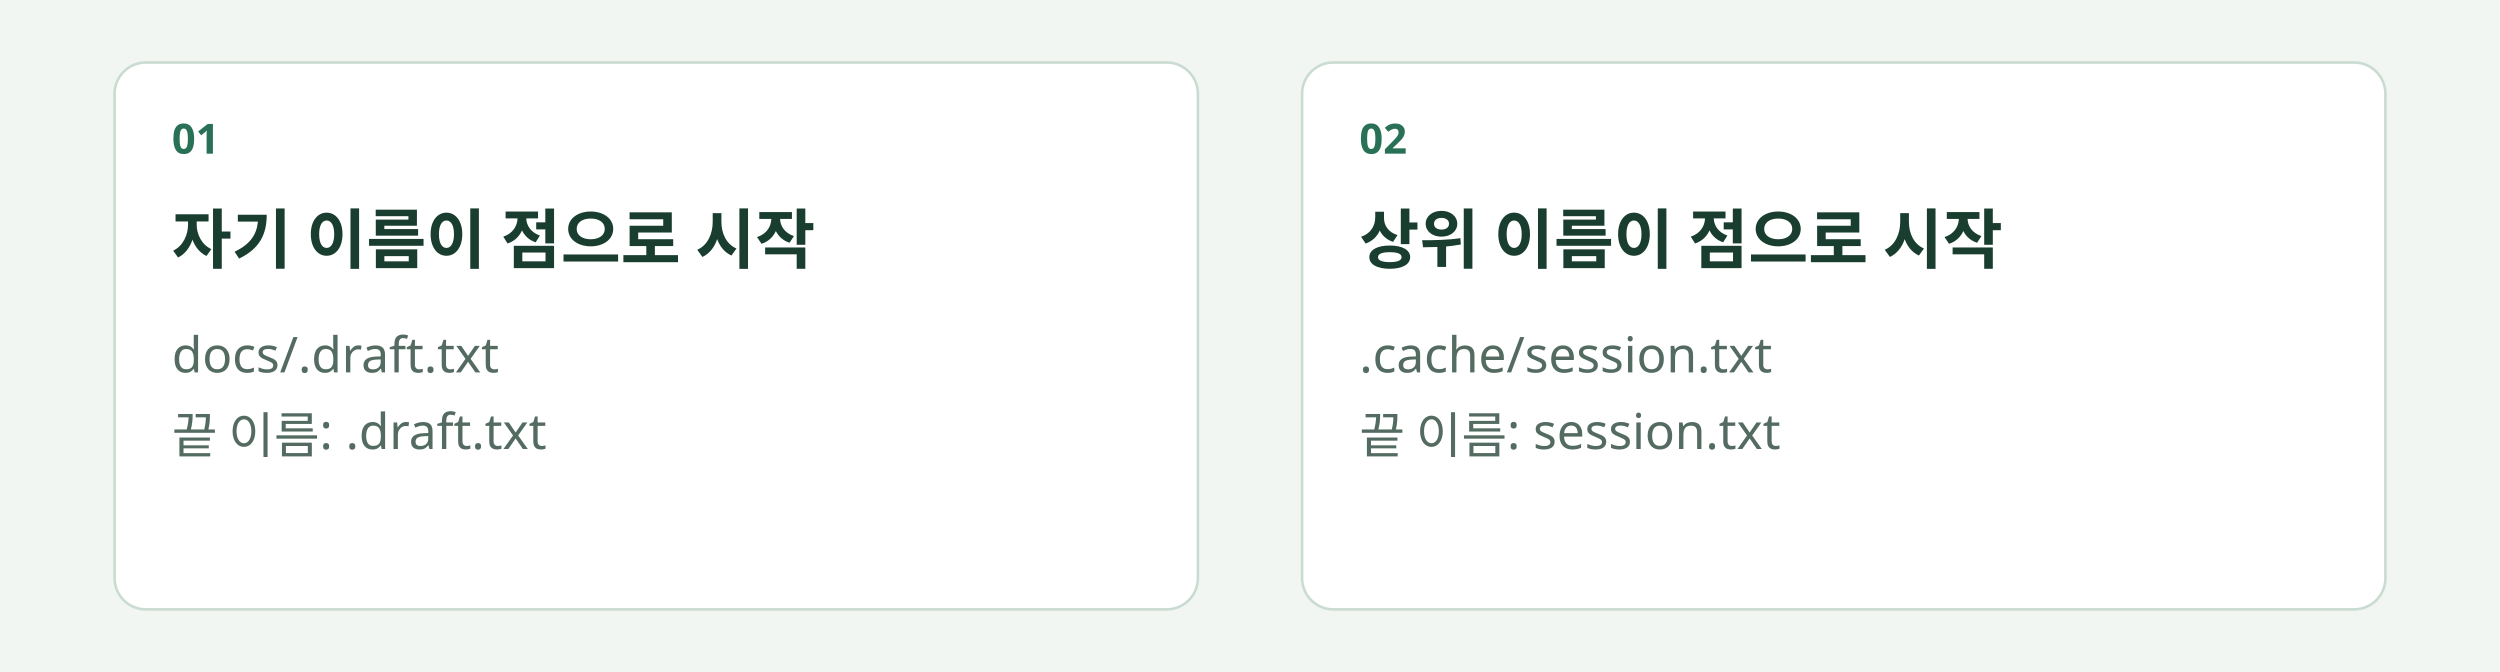
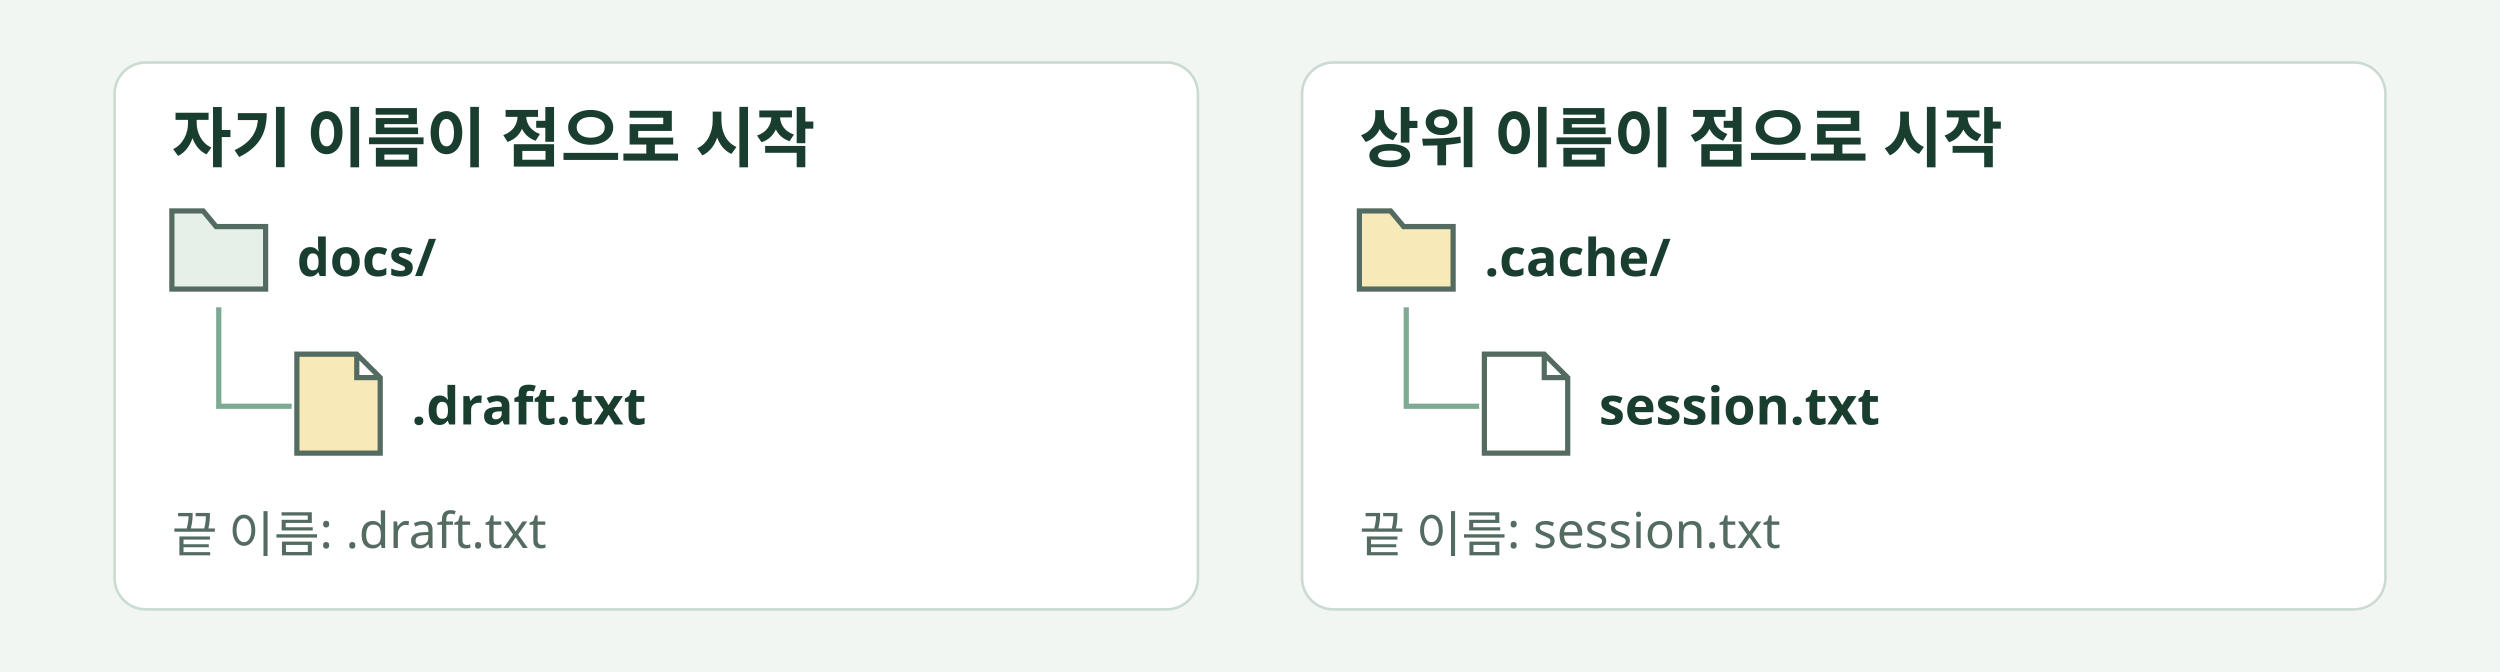
<svg xmlns="http://www.w3.org/2000/svg" width="960" height="258" viewBox="0 140 960 258" data-diagram-kind="compare" role="img" aria-labelledby="title desc">
  <defs>
    <marker id="arrow" viewBox="0 0 10 10" refX="9" refY="5" markerWidth="6" markerHeight="6" orient="auto-start-reverse">
      <path d="M0 0L10 5L0 10Z" fill="#7eaa93" />
    </marker>
  </defs>
  <rect y="140" width="960" height="258" fill="#f1f6f2" />
  <g font-family="'Malgun Gothic','Noto Sans KR',sans-serif">
    <rect x="44" y="164" width="416" height="210" rx="12" fill="#fff" stroke="#cadbd1" />
-     <text x="66" y="199" font-size="16" fill="#287056" font-weight="700" text-anchor="start">01</text>
-     <text x="66" y="241" font-size="25" fill="#193e2f" font-weight="700" text-anchor="start">자기 이름이 점으로 시작</text>
-     <text x="66" y="283" font-size="19" fill="#536b60" font-weight="400" text-anchor="start">docs/.draft.txt</text>
-     <text x="66" y="314" font-size="19" fill="#536b60" font-weight="400" text-anchor="start">끝 이름: .draft.txt</text>
+     <text x="66" y="202" font-size="25" fill="#193e2f" font-weight="700" text-anchor="start">자기 이름이 점으로 시작</text>
+     <g data-illustration="path-tree">
+       <path d="M66 227v24h36V227H83l-5-6H66v6Z" fill="#e6f0e9" stroke="#536b60" stroke-width="2" />
+       <text x="114" y="246" font-size="20" fill="#193e2f" font-weight="700" text-anchor="start" data-role="key">docs/</text>
+       <path d="M84 258v38h28" fill="none" stroke="#7eaa93" stroke-width="2" />
+       <path d="M114 276h23l9 9v29H114Z M137 276v9h9" fill="#f8e9b8" stroke="#536b60" stroke-width="2" />
+       <text x="158" y="303" font-size="20" fill="#193e2f" font-weight="700" text-anchor="start" data-role="key">.draft.txt</text>
+     </g>
+     <text x="66" y="352" font-size="19" fill="#536b60" font-weight="400" text-anchor="start">끝 이름: .draft.txt</text>
    <rect x="500" y="164" width="416" height="210" rx="12" fill="#fff" stroke="#cadbd1" />
-     <text x="522" y="199" font-size="16" fill="#287056" font-weight="700" text-anchor="start">02</text>
-     <text x="522" y="241" font-size="25" fill="#193e2f" font-weight="700" text-anchor="start">상위 이름이 점으로 시작</text>
-     <text x="522" y="283" font-size="19" fill="#536b60" font-weight="400" text-anchor="start">.cache/session.txt</text>
-     <text x="522" y="314" font-size="19" fill="#536b60" font-weight="400" text-anchor="start">끝 이름: session.txt</text>
+     <text x="522" y="202" font-size="25" fill="#193e2f" font-weight="700" text-anchor="start">상위 이름이 점으로 시작</text>
+     <g data-illustration="path-tree">
+       <path d="M522 227v24h36V227H539l-5-6H522v6Z" fill="#f8e9b8" stroke="#536b60" stroke-width="2" />
+       <text x="570" y="246" font-size="20" fill="#193e2f" font-weight="700" text-anchor="start" data-role="key">.cache/</text>
+       <path d="M540 258v38h28" fill="none" stroke="#7eaa93" stroke-width="2" />
+       <path d="M570 276h23l9 9v29H570Z M593 276v9h9" fill="#fff" stroke="#536b60" stroke-width="2" />
+       <text x="614" y="303" font-size="20" fill="#193e2f" font-weight="700" text-anchor="start" data-role="key">session.txt</text>
+     </g>
+     <text x="522" y="352" font-size="19" fill="#536b60" font-weight="400" text-anchor="start">끝 이름: session.txt</text>
  </g>
</svg>
